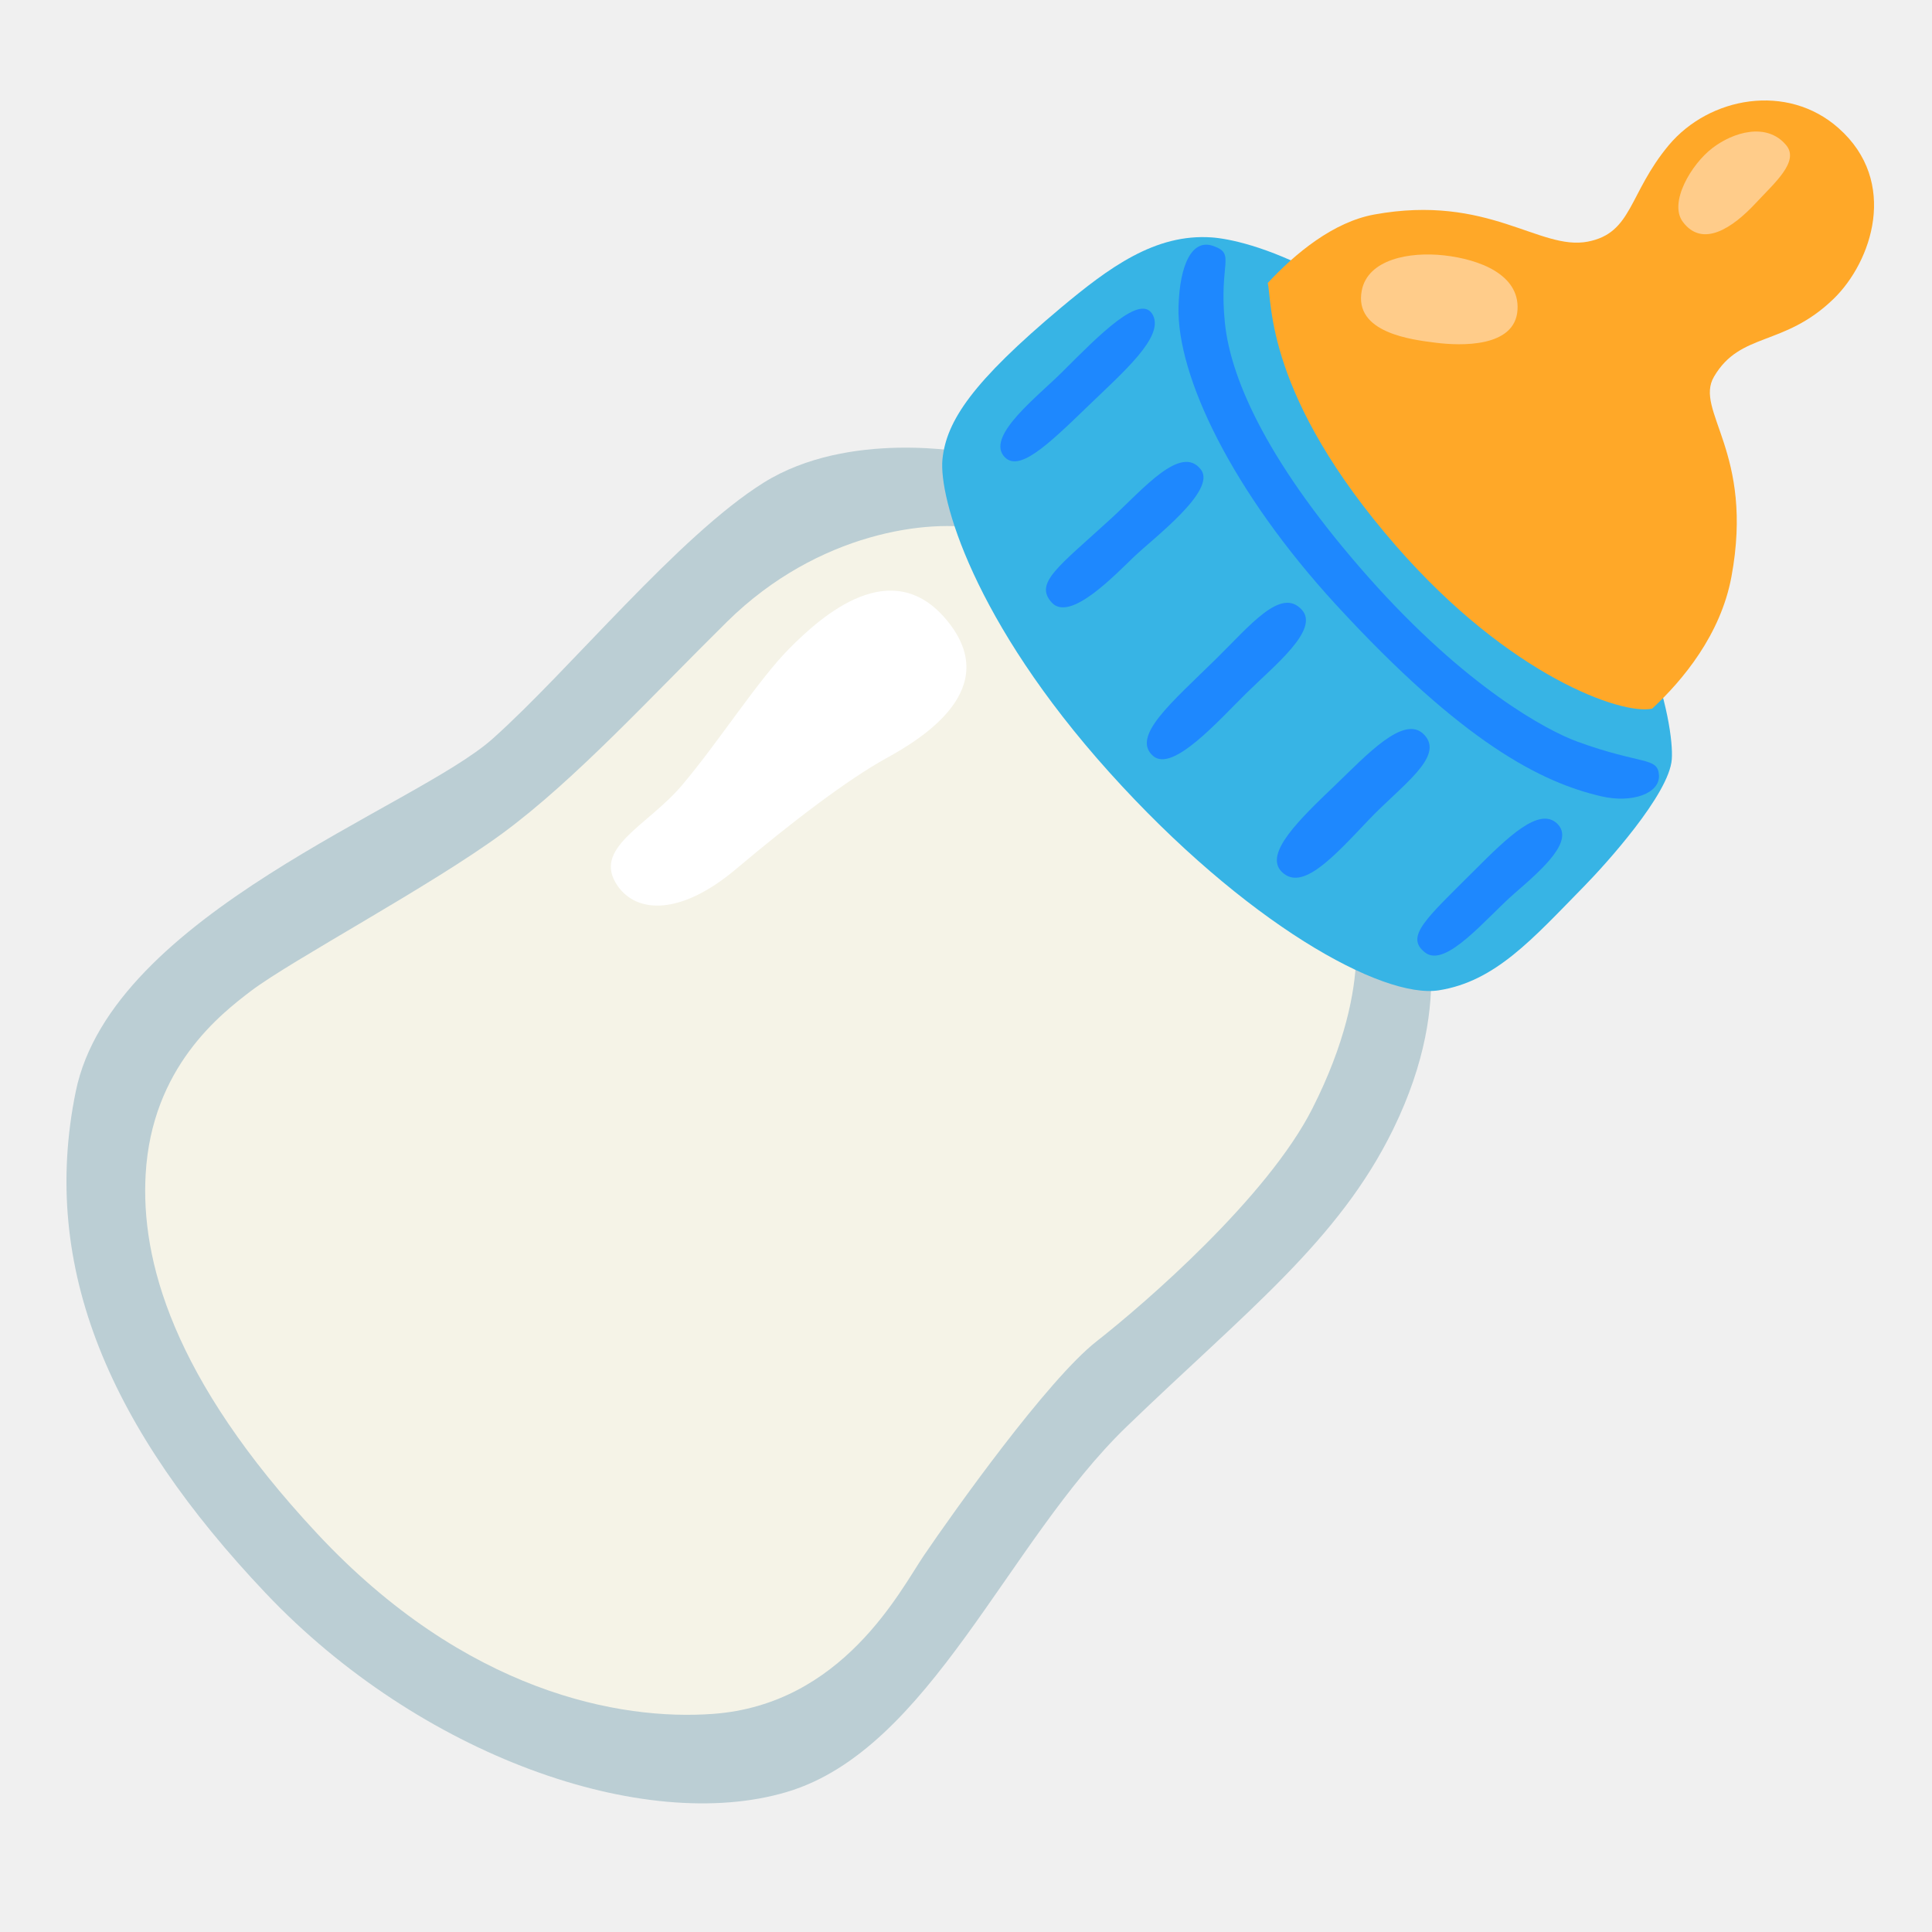
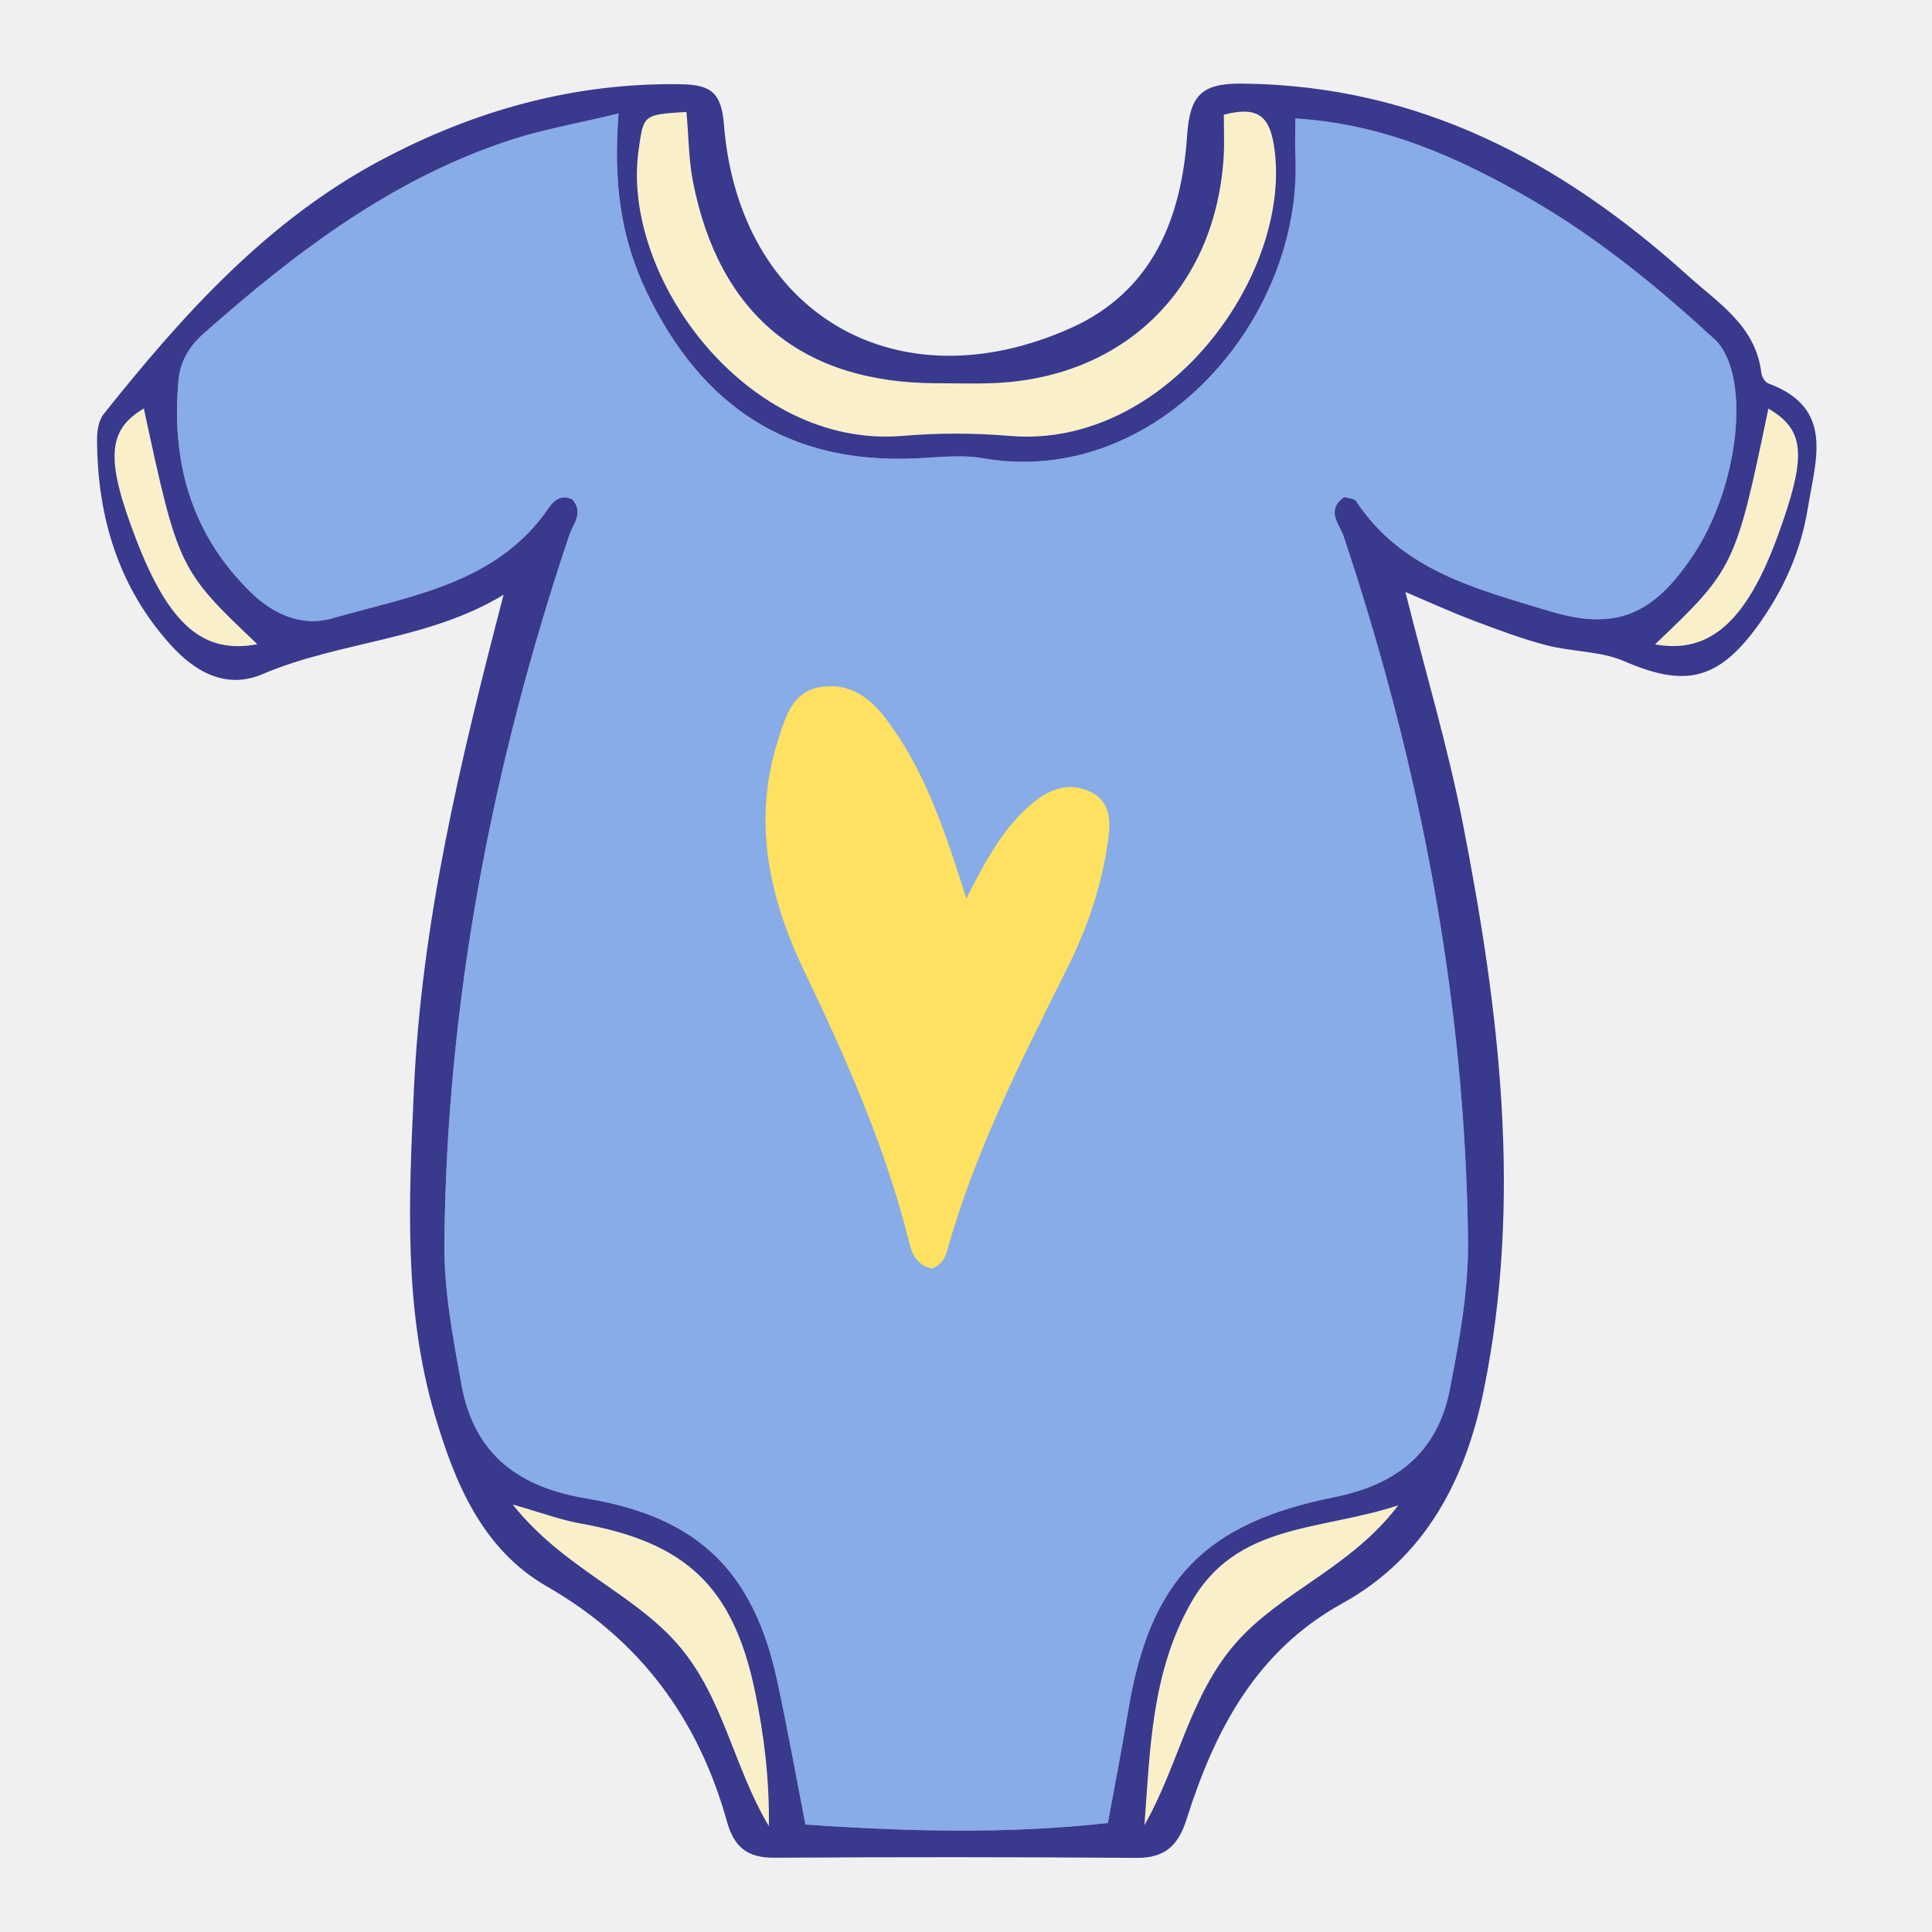
- <svg xmlns="http://www.w3.org/2000/svg" version="1.1" id="Layer_2" x="0px" y="0px" viewBox="0 0 128 128" style="enable-background:new 0 0 128 128;" xml:space="preserve">
-   <path style="fill:#BBCED4;" d="M64.17,30c0,0-7.92-1.56-13.58,1.98S37.71,44.43,32.62,48.96S7.43,60.56,5.02,72.31  s2.34,22.43,12.59,33.25c10.19,10.75,25.05,15.99,34.53,13.16s14.58-16.56,22.5-24.2S88.69,82.21,92.31,74.8  c4.35-8.91,1.73-14.66,1.73-14.66L64.17,30z" />
-   <path style="fill:#F5F3E7;" d="M75.07,45.71c-2.12-2.12-6.64-9.94-10.04-10.65c-3.4-0.71-10.81,0.17-16.85,6.12  c-4.92,4.85-10.05,10.47-14.86,14.01s-13.98,8.41-16.7,10.47c-1.98,1.51-6.57,5.04-6.97,12.14c-0.32,5.59,1.7,13.45,11.36,23.8  c9.84,10.55,20.1,12.4,26.22,11.95c8.58-0.62,12.4-8.16,13.97-10.48c1.99-2.93,8.2-11.66,11.46-14.21  c3.25-2.55,11.32-9.55,14.29-15.42C91.31,64.83,89.48,60,89.48,60L75.07,45.71z" />
-   <path style="fill:#FFFFFF;" d="M40.94,58.72c1.27,1.79,4.15,1.95,7.82-1.14c3.66-3.09,7.41-5.94,9.93-7.33  c2.52-1.38,7.74-4.64,4.07-9.12c-3.66-4.48-8.31-0.33-10.42,1.79c-2.12,2.12-4.7,6.21-7.17,9.12C42.89,54.73,39.15,56.2,40.94,58.72  z" />
-   <path style="fill:#37B4E5;" d="M70.31,20.37c-5.88,4.93-7.61,7.51-7.87,10.06c-0.25,2.55,2.04,10.71,11.05,20.73  s18.1,15.04,21.84,14.45c3.74-0.59,6.18-3.38,9.62-6.89c1.43-1.46,5.64-6.11,5.81-8.41c0.17-2.29-1.49-11.17-10.03-20.95  C90.52,17.65,82.4,15.88,80.29,15.73C76.53,15.46,73.46,17.74,70.31,20.37z" />
-   <path style="fill:#1E88FE;" d="M78.08,20.3c-0.13,4.61,3.56,12.28,10.44,19.77c8.42,9.16,13.6,11.77,17.58,12.69  c2.03,0.47,3.89-0.19,3.81-1.41c-0.08-1.22-1.15-0.66-5.42-2.22c-1.97-0.72-7.33-3.56-13.83-10.89c-6.5-7.34-9.12-12.99-9.51-16.87  c-0.4-3.95,0.73-4.53-0.73-5.06C78.97,15.76,78.16,17.55,78.08,20.3z" />
-   <path style="fill:#1E88FE;" d="M76.4,20.91c0.69,1.44-1.99,3.75-4.28,5.96c-2.76,2.67-4.73,4.56-5.66,3.29  c-0.99-1.38,2.29-3.9,3.9-5.5C72.81,22.21,75.64,19.31,76.4,20.91z" />
-   <path style="fill:#1E88FE;" d="M73.63,34.34c-3.53,3.23-5.14,4.29-3.94,5.59c1.21,1.3,4.18-1.84,5.46-3.06  c1.29-1.23,5.46-4.37,4.42-5.75C78.26,29.38,75.72,32.42,73.63,34.34z" />
-   <path style="fill:#1E88FE;" d="M80.55,43.67c-2.93,2.88-5.62,5.12-4.16,6.41c1.29,1.13,4.32-2.32,6.19-4.16  c1.87-1.84,4.86-4.21,3.67-5.52C84.87,38.87,82.83,41.43,80.55,43.67z" />
-   <path style="fill:#1E88FE;" d="M84.94,57.78c1.33,1.28,3.37-0.96,5.72-3.44c2.16-2.28,5.11-4.22,3.68-5.68  c-1.33-1.36-3.85,1.42-5.88,3.36C86.11,54.27,83.68,56.59,84.94,57.78z" />
-   <path style="fill:#1E88FE;" d="M97.73,57.62c-3.25,3.25-4.68,4.43-3.31,5.49s4.06-2.31,5.93-3.93s3.99-3.49,2.81-4.62  C101.98,53.44,99.92,55.43,97.73,57.62z" />
-   <path style="fill:#FFA828;" d="M121.48,19.8c2.53-2.45,4.34-7.76,0.33-11.31c-3.39-3.01-8.55-2.09-11.25,1.13  c-2.67,3.2-2.4,5.82-5.37,6.39c-3.2,0.61-6.58-3.17-14.13-1.8c-2.71,0.49-5.23,2.56-7.07,4.54c0.31,1.28-0.18,7.47,8.52,17.44  c7.52,8.62,14.97,11.2,16.95,10.76c2.04-1.89,4.54-4.91,5.25-8.73c1.54-8.27-2.49-11-1.15-13.27C115.31,21.97,118.18,23,121.48,19.8  z" />
-   <path style="fill:#FFCC8A;" d="M111.5,14.71c1.31,1.73,3.29,0.39,4.82-1.25c1.23-1.33,2.92-2.76,2.02-3.84  c-1.28-1.54-3.51-0.87-4.89,0.19C112.06,10.87,110.53,13.43,111.5,14.71z" />
-   <path style="fill:#FFCC8A;" d="M90.22,19.25c-0.54,2.81,3.33,3.26,4.93,3.46c1.6,0.2,5.25,0.34,5.39-2.2  c0.13-2.33-2.54-3.33-4.86-3.59C93.35,16.66,90.62,17.19,90.22,19.25z" />
+ <svg xmlns="http://www.w3.org/2000/svg" id="Layer_2" version="1.1" viewBox="0 0 128 128">
+   <defs>
+     <style>
+       .st0 {
+         fill: #39398e;
+       }
+ 
+       .st1 {
+         fill: #ffe161;
+       }
+ 
+       .st2 {
+         fill: #f9f0ca;
+       }
+ 
+       .st3 {
+         fill: #87ace8;
+       }
+     </style>
+   </defs>
+   <path class="st3" d="M40.98,7.52c-2.72.66-4.95,1.04-7.08,1.73-7.88,2.56-14.31,7.45-20.41,12.85-.95.84-1.54,1.84-1.66,3.04-.5,5.39.79,10.19,4.76,14.08,1.52,1.49,3.42,2.32,5.41,1.75,5.25-1.51,10.94-2.29,14.39-7.37.33-.48.84-.86,1.54-.5.77.89,0,1.67-.25,2.46-5.08,15.18-8.08,30.73-8.24,46.78-.03,3.18.57,6.27,1.13,9.39.86,4.74,3.91,6.82,8.3,7.55,7.32,1.22,11.03,4.75,12.62,12.07.68,3.15,1.25,6.33,1.87,9.53,6.82.47,13.38.64,20.04-.1.47-2.56.94-4.98,1.34-7.4,1.43-8.7,5.07-12.46,13.66-14.19,3.99-.8,6.82-2.83,7.66-7.16.64-3.31,1.25-6.59,1.2-9.98-.21-15.95-3.2-31.4-8.23-46.49-.27-.82-1.23-1.73.03-2.63.27.09.67.09.79.28,3.04,4.61,8.01,5.82,12.82,7.28,4.35,1.32,6.87.28,9.53-3.74,2.95-4.45,3.77-11.42,1.65-14.01-.19-.23-.42-.41-.64-.61-3.65-3.35-7.52-6.46-11.79-8.93-4.73-2.74-9.73-5-15.6-5.35,0,1-.03,1.68,0,2.35.57,10.9-9.18,22.17-20.7,20.16-1.44-.25-2.96-.06-4.44.01-8.39.38-14.18-3.38-17.84-11.03-1.73-3.62-2.21-7.29-1.86-11.81Z" />
+   <path class="st2" d="M45.45,7.42c-2.85.17-2.81.18-3.14,2.51-1.2,8.36,7.15,19.81,17.47,18.95,2.35-.2,4.75-.2,7.1,0,10.34.89,18.62-10.54,17.57-18.9-.27-2.17-.98-3.01-3.37-2.38,0,.89.04,1.76,0,2.63-.48,8.87-6.62,14.89-15.46,15.16-1.18.04-2.37,0-3.55,0-8.91-.01-14.43-4.55-16.16-13.36-.28-1.43-.28-2.92-.43-4.61Z" />
+   <path class="st2" d="M33.95,99.66c3.33,4.19,7.87,5.81,10.88,9.2,3.08,3.47,3.75,8.19,6.11,12.13.04-3.11-.32-6.07-.93-8.98-1.45-6.92-4.6-9.84-11.57-11.08-1.24-.22-2.44-.67-4.5-1.26Z" />
+   <path class="st2" d="M75.81,120.94c2.28-3.98,3.01-8.62,6.09-12.11,3-3.41,7.6-4.95,10.74-9.1-5.22,1.73-10.77,1.13-13.78,6.54-2.58,4.62-2.66,9.63-3.04,14.68Z" />
+   <path class="st2" d="M109.65,42.69c3.64.67,6.07-1.57,8.11-7.13,1.96-5.36,1.85-7.06-.6-8.49-2.17,10.43-2.25,10.62-7.51,15.62Z" />
+   <path class="st2" d="M17.05,42.68c-5.18-4.91-5.25-5.05-7.52-15.62-2.45,1.46-2.55,3.4-.47,8.78,2.14,5.51,4.39,7.53,7.99,6.84Z" />
+   <path class="st1" d="M72.04,52.37c-1.57-.63-2.89.14-4.03,1.19-1.65,1.53-2.73,3.49-3.99,5.97-1.45-4.59-2.79-8.62-5.42-12.03-1.09-1.41-2.5-2.32-4.35-1.96-1.72.34-2.18,1.87-2.64,3.29-1.79,5.42-.71,10.53,1.67,15.5,2.74,5.71,5.3,11.48,6.87,17.64.21.83.38,1.79,1.59,2.08.65-.27.87-.68,1.01-1.18,1.84-6.61,4.95-12.68,7.99-18.79,1.24-2.49,2.15-5.11,2.59-7.85.22-1.39.53-3.13-1.29-3.86Z" />
+   <path class="st0" d="M33.35,39.41c-4.97,3.02-10.8,3.06-15.95,5.25-2.46,1.05-4.51-.19-6.09-1.93-3.47-3.84-4.87-8.51-4.88-13.63,0-.56.11-1.26.44-1.67,5.24-6.57,10.82-12.8,18.37-16.82,6.19-3.29,12.76-5.14,19.87-5.03,2.04.03,2.68.6,2.85,2.65.99,12.54,11.43,18.67,22.97,13.51,5.44-2.43,7.35-7.3,7.72-12.76.18-2.69.97-3.47,3.66-3.44,11.65.11,21.11,5.14,29.49,12.7,2.01,1.82,4.52,3.34,4.89,6.45.03.26.24.63.46.71,4.41,1.63,3.14,5.04,2.63,8.23-.48,3-1.71,5.67-3.51,8.08-2.56,3.41-4.75,3.79-8.65,2.1-1.57-.68-3.46-.62-5.16-1.06-1.62-.42-3.2-1.02-4.77-1.61-1.44-.54-2.84-1.18-4.58-1.92,1.34,5.35,2.81,10.25,3.79,15.25,2.44,12.46,3.98,25,1.4,37.65-1.21,5.91-3.85,11.06-9.37,14.11-5.72,3.16-8.45,8.41-10.31,14.28-.56,1.77-1.43,2.59-3.33,2.58-8-.06-16-.06-24-.01-1.78.01-2.66-.71-3.13-2.41-1.89-6.76-5.72-12-11.92-15.56-4.3-2.47-6.11-6.87-7.44-11.39-2.07-7.04-1.71-14.25-1.38-21.48.5-11.14,3.08-21.86,5.94-32.82ZM40.98,7.52c-2.72.66-4.95,1.04-7.08,1.73-7.88,2.56-14.31,7.45-20.41,12.85-.95.84-1.54,1.84-1.66,3.04-.5,5.39.79,10.19,4.76,14.08,1.52,1.49,3.42,2.32,5.41,1.75,5.25-1.51,10.94-2.29,14.39-7.37.33-.48.84-.86,1.54-.5.77.89,0,1.67-.25,2.46-5.08,15.18-8.08,30.73-8.24,46.78-.03,3.18.57,6.27,1.13,9.39.86,4.74,3.91,6.82,8.3,7.55,7.32,1.22,11.03,4.75,12.62,12.07.68,3.15,1.25,6.33,1.87,9.53,6.82.47,13.38.64,20.04-.1.47-2.56.94-4.98,1.34-7.4,1.43-8.7,5.07-12.46,13.66-14.19,3.99-.8,6.82-2.83,7.66-7.16.64-3.31,1.25-6.59,1.2-9.98-.21-15.95-3.2-31.4-8.23-46.49-.27-.82-1.23-1.73.03-2.63.27.09.67.09.79.28,3.04,4.61,8.01,5.82,12.82,7.28,4.35,1.32,6.87.28,9.53-3.74,2.95-4.45,3.77-11.42,1.65-14.01-.19-.23-.42-.41-.64-.61-3.65-3.35-7.52-6.46-11.79-8.93-4.73-2.74-9.73-5-15.6-5.35,0,1-.03,1.68,0,2.35.57,10.9-9.18,22.17-20.7,20.16-1.44-.25-2.96-.06-4.44.01-8.39.38-14.18-3.38-17.84-11.03-1.73-3.62-2.21-7.29-1.86-11.81ZM45.45,7.42c-2.85.17-2.81.18-3.14,2.51-1.2,8.36,7.15,19.81,17.47,18.95,2.35-.2,4.75-.2,7.1,0,10.34.89,18.62-10.54,17.57-18.9-.27-2.17-.98-3.01-3.37-2.38,0,.89.04,1.76,0,2.63-.48,8.87-6.62,14.89-15.46,15.16-1.18.04-2.37,0-3.55,0-8.91-.01-14.43-4.55-16.16-13.36-.28-1.43-.28-2.92-.43-4.61ZM33.95,99.66c3.33,4.19,7.87,5.81,10.88,9.2,3.08,3.47,3.75,8.19,6.11,12.13.04-3.11-.32-6.07-.93-8.98-1.45-6.92-4.6-9.84-11.57-11.08-1.24-.22-2.44-.67-4.5-1.26ZM75.81,120.94c2.28-3.98,3.01-8.62,6.09-12.11,3-3.41,7.6-4.95,10.74-9.1-5.22,1.73-10.77,1.13-13.78,6.54-2.58,4.62-2.66,9.63-3.04,14.68ZM109.65,42.69c3.64.67,6.07-1.57,8.11-7.13,1.96-5.36,1.85-7.06-.6-8.49-2.17,10.43-2.25,10.62-7.51,15.62ZM17.05,42.68c-5.18-4.91-5.25-5.05-7.52-15.62-2.45,1.46-2.55,3.4-.47,8.78,2.14,5.51,4.39,7.53,7.99,6.84Z" />
</svg>
